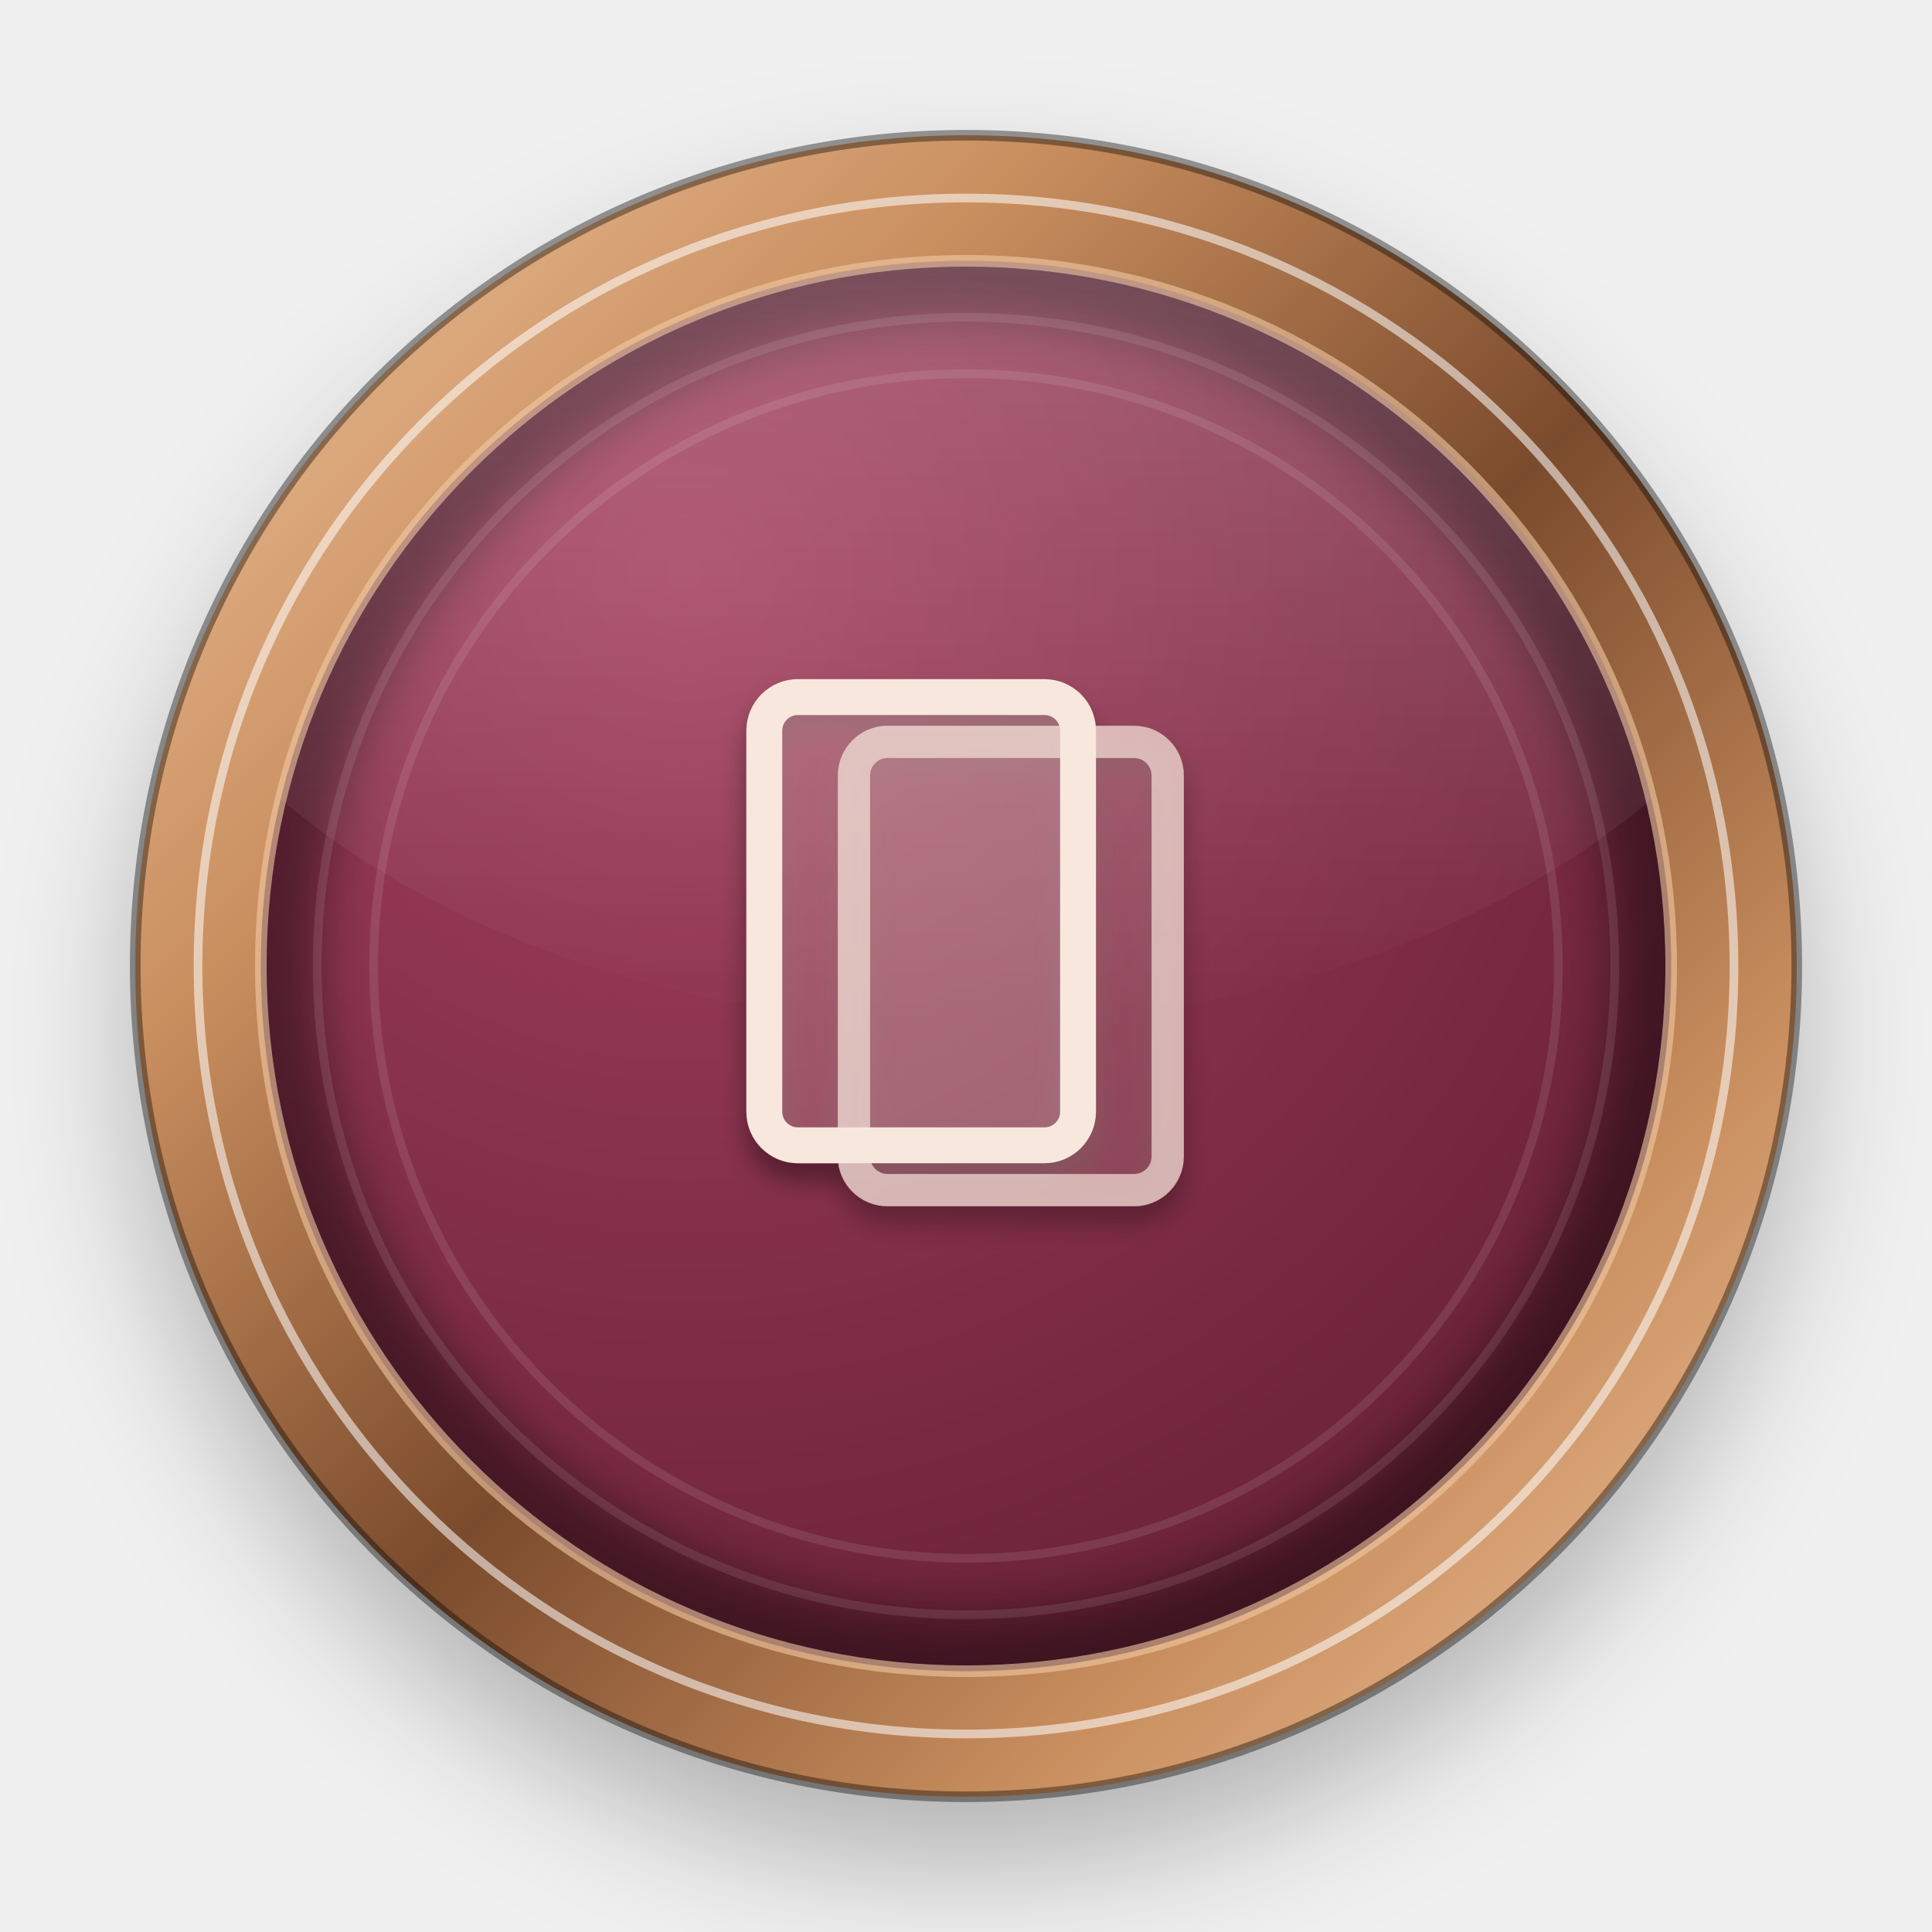
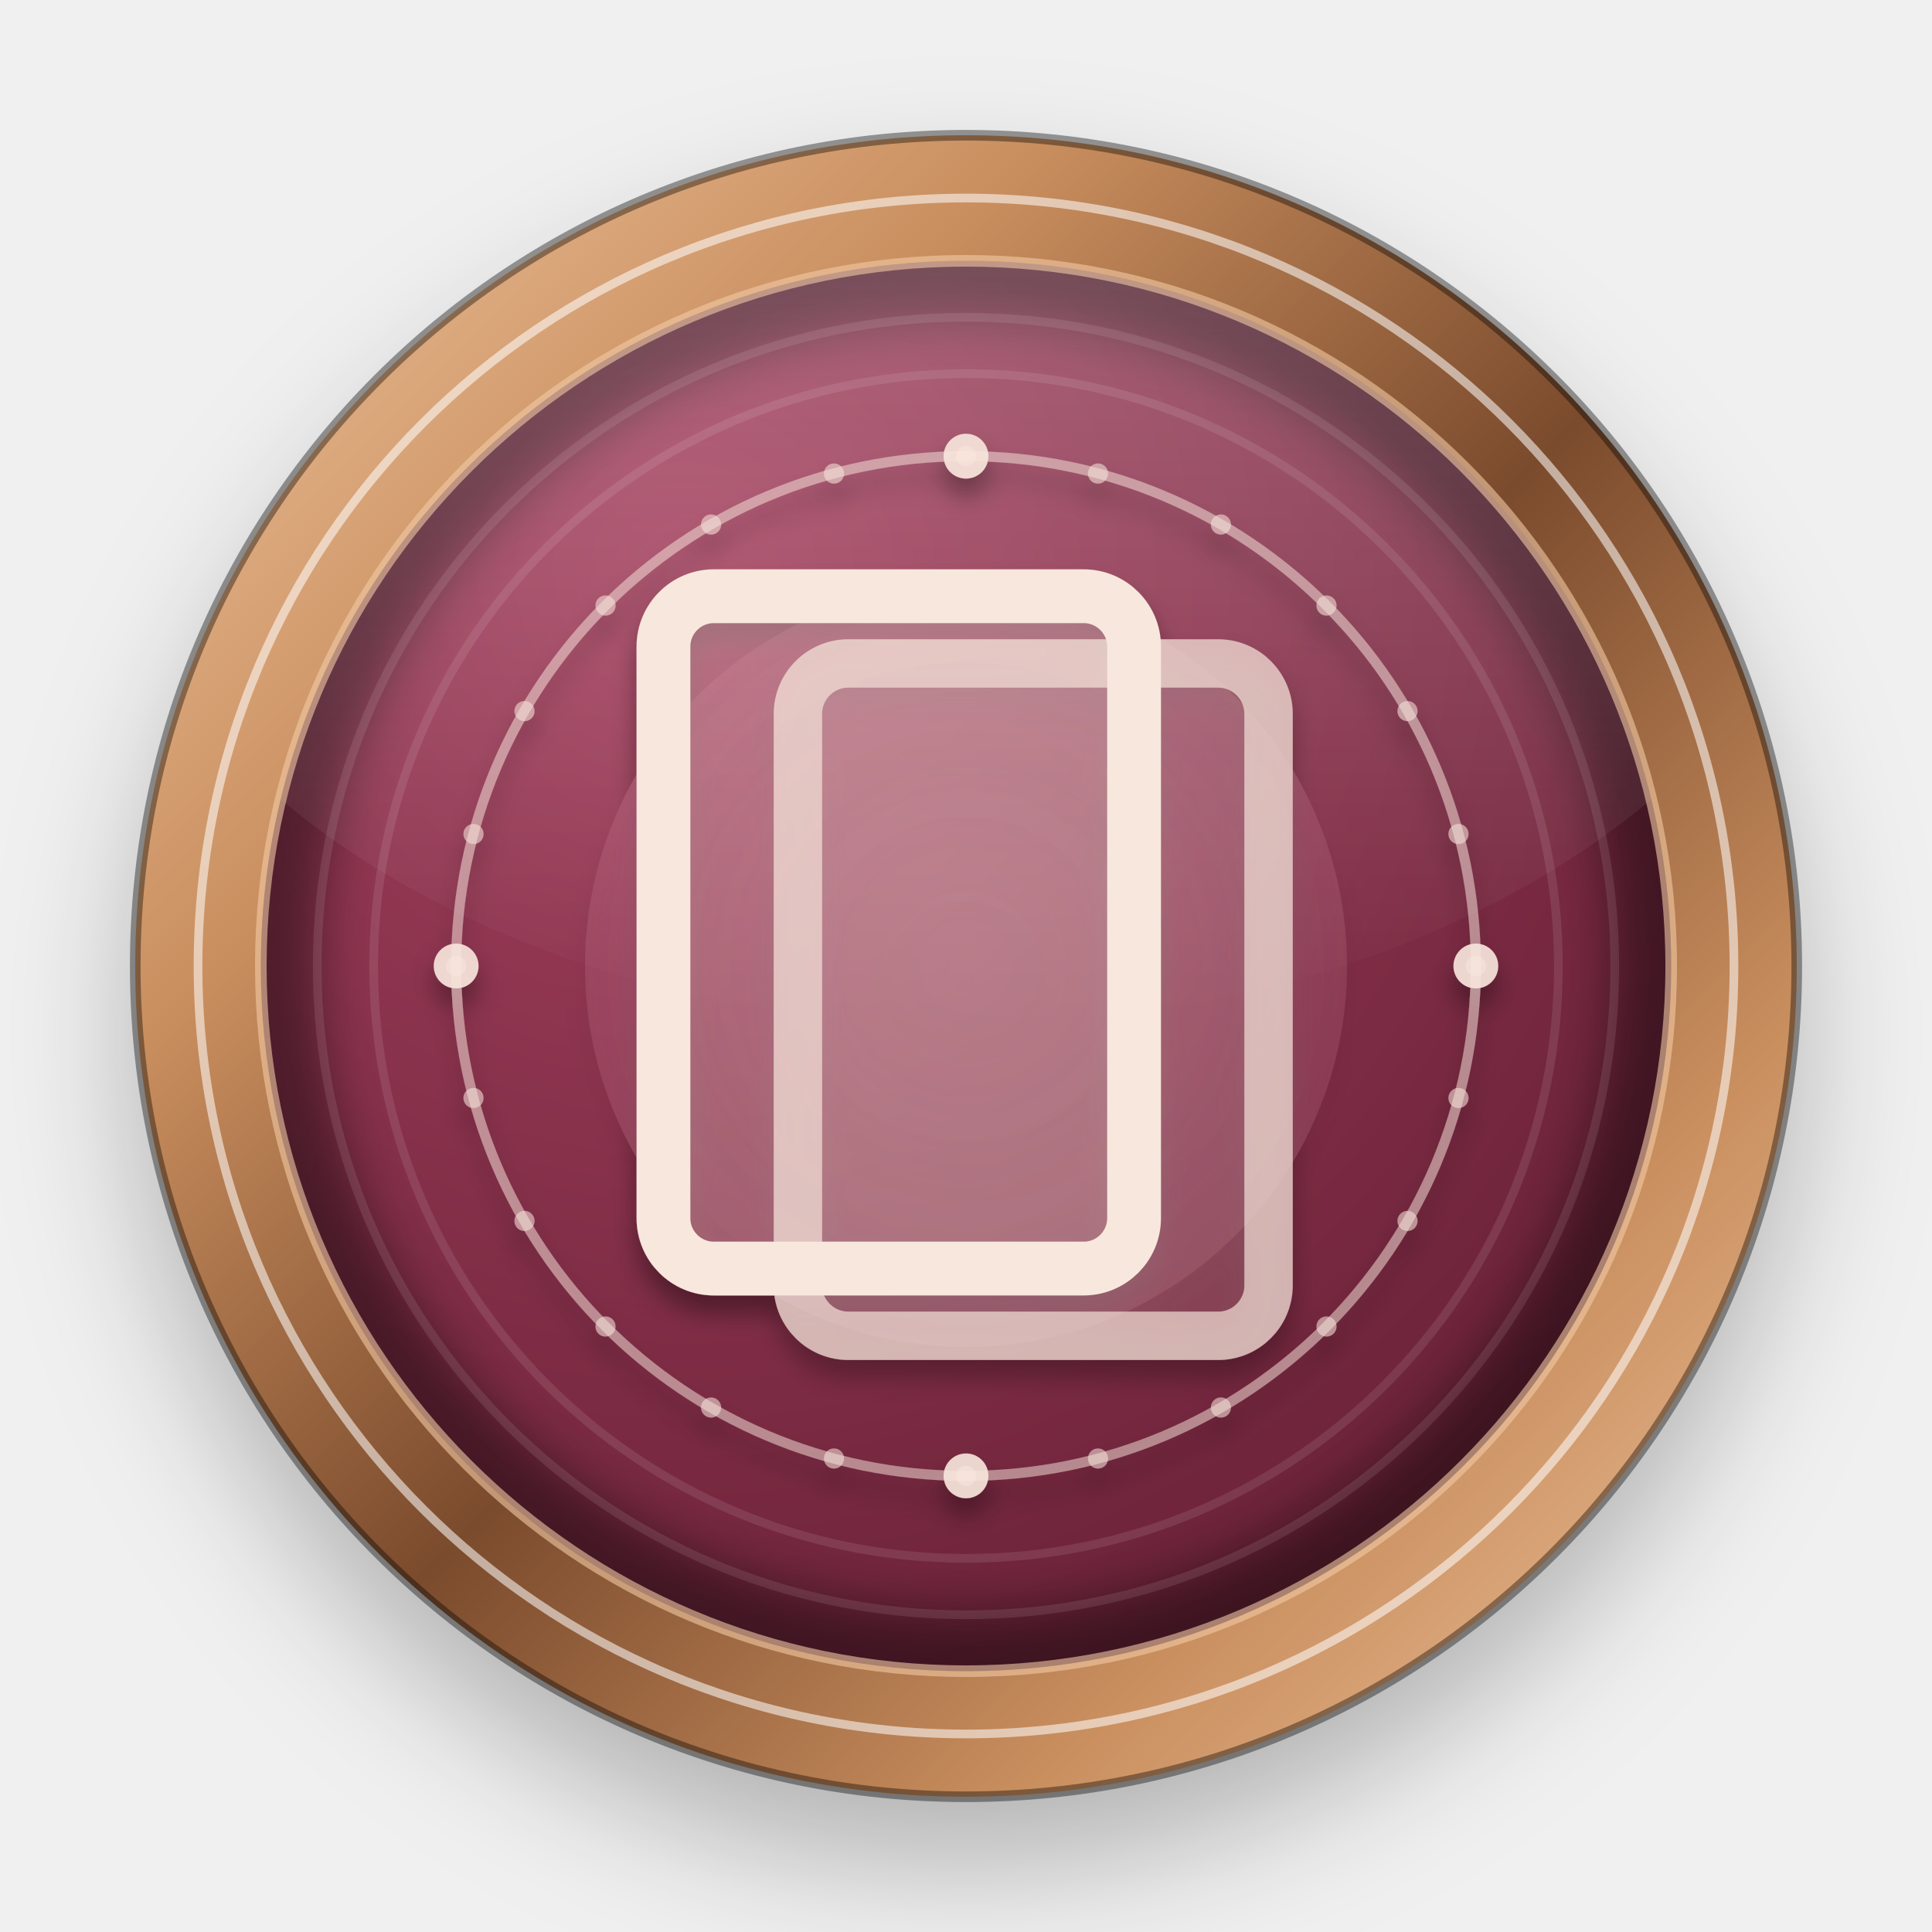
<svg xmlns="http://www.w3.org/2000/svg" viewBox="-100 -100 200 200" width="400" height="400">
  <defs>
    <filter id="blur8" x="-30%" y="-30%" width="160%" height="160%">
      <feGaussianBlur stdDeviation="7" />
    </filter>
    <filter id="blur3" x="-30%" y="-30%" width="160%" height="160%">
      <feGaussianBlur stdDeviation="2.6" />
    </filter>
    <filter id="emb" x="-20%" y="-20%" width="140%" height="140%">
      <feDropShadow dx="0" dy="1.6" stdDeviation="1.1" flood-color="#000" flood-opacity=".38" />
    </filter>
  </defs>
  <style>.mb26 .nf{fill:none} .mb26 .sf{fill:#F8E7DD;fill-opacity:.17} .mb26 .fl{fill:#F8E7DD;stroke:none} .mb26 .gl{fill:url(#b26g);stroke:none}</style>
  <defs>
    <radialGradient id="b26h" cx=".5" cy=".5" r=".5">
      <stop offset=".6" stop-color="#F3D58A" stop-opacity="0" />
      <stop offset=".82" stop-color="#F3D58A" stop-opacity=".95" />
      <stop offset="1" stop-color="#F3D58A" stop-opacity="0" />
    </radialGradient>
    <linearGradient id="b26r" x1="0" y1="0" x2="1" y2="1">
      <stop offset="0" stop-color="#F2C9A4" />
      <stop offset=".28" stop-color="#C98E5E" />
      <stop offset=".52" stop-color="#7B4B2D" />
      <stop offset=".76" stop-color="#C98E5E" />
      <stop offset="1" stop-color="#F2C9A4" />
    </linearGradient>
    <radialGradient id="b26p" cx=".3" cy=".22" r="1.15">
      <stop offset="0" stop-color="#A5415F" />
      <stop offset="1" stop-color="#541629" />
    </radialGradient>
    <radialGradient id="b26g" cx=".5" cy=".5" r=".5">
      <stop offset="0" stop-color="#F0A9BF" stop-opacity=".95" />
      <stop offset="1" stop-color="#F0A9BF" stop-opacity=".55" />
    </radialGradient>
    <linearGradient id="b26s" x1="0" y1="0" x2="0" y2="1">
      <stop offset="0" stop-color="#fff" stop-opacity=".34" />
      <stop offset="1" stop-color="#fff" stop-opacity="0" />
    </linearGradient>
    <clipPath id="b26c">
      <path d="M-73,0A73,73 0 1 0 73,0A73,73 0 1 0 -73,0Z" />
    </clipPath>
  </defs>
  <path d="M-86,0A86,86 0 1 0 86,0A86,86 0 1 0 -86,0Z" transform="translate(0 7)" fill="#000" opacity=".26" filter="url(#blur8)" />
  <path d="M-86,0A86,86 0 1 0 86,0A86,86 0 1 0 -86,0Z" fill="url(#b26r)" />
  <path d="M-86,0A86,86 0 1 0 86,0A86,86 0 1 0 -86,0Z" fill="none" stroke="#000" stroke-opacity=".38" stroke-width="1.1" />
  <path d="M-79.5,0A79.5,79.5 0 1 0 79.5,0A79.5,79.5 0 1 0 -79.5,0Z" fill="none" stroke="#fff" stroke-opacity=".55" stroke-width=".9" />
  <path d="M-73,0A73,73 0 1 0 73,0A73,73 0 1 0 -73,0Z" fill="url(#b26p)" />
  <g clip-path="url(#b26c)">
    <path d="M-73,0A73,73 0 1 0 73,0A73,73 0 1 0 -73,0Z" fill="none" stroke="#000" stroke-opacity=".42" stroke-width="12" filter="url(#blur3)" />
    <path d="M-67.16,0A67.16,67.16 0 1 0 67.16,0A67.16,67.16 0 1 0 -67.16,0Z" fill="none" stroke="#fff" stroke-opacity=".10" stroke-width=".9" />
    <path d="M-61.32,0A61.32,61.32 0 1 0 61.32,0A61.32,61.32 0 1 0 -61.32,0Z" fill="none" stroke="#fff" stroke-opacity=".10" stroke-width=".9" />
    <ellipse cx="0" cy="-58" rx="92" ry="64" fill="url(#b26s)" />
  </g>
  <path d="M-73,0A73,73 0 1 0 73,0A73,73 0 1 0 -73,0Z" fill="none" stroke="#F2C9A4" stroke-opacity=".6" stroke-width="1.2" />
  <g filter="url(#emb)" fill="none" stroke="#F8E7DD" stroke-linecap="round" stroke-linejoin="round" class="mb26" transform="scale(1.16)">
-     <rect x="-10" y="-20" width="28" height="40" rx="3" class="sf" stroke-width="2.88" opacity="0.7" />
-     <rect x="-18" y="-24" width="28" height="40" rx="3" class="sf" stroke-width="3.2" opacity="1" />
+     <circle cx="0" cy="0" r="34" class="gl" stroke="none" opacity="0.22" />
+     <circle cx="0" cy="0" r="45.5" fill="none" stroke-width="0.9" opacity="0.5" />
+     <circle cx="0" cy="-45.5" r="0.9" class="fl" stroke="none" opacity="0.55" />
+     <circle cx="11.78" cy="-43.95" r="0.9" class="fl" stroke="none" opacity="0.55" />
+     <circle cx="22.75" cy="-39.4" r="0.9" class="fl" stroke="none" opacity="0.55" />
+     <circle cx="32.17" cy="-32.17" r="0.9" class="fl" stroke="none" opacity="0.55" />
+     <circle cx="39.4" cy="-22.75" r="0.9" class="fl" stroke="none" opacity="0.55" />
+     <circle cx="43.95" cy="-11.78" r="0.9" class="fl" stroke="none" opacity="0.55" />
+     <circle cx="45.5" cy="0" r="0.9" class="fl" stroke="none" opacity="0.55" />
+     <circle cx="43.95" cy="11.78" r="0.9" class="fl" stroke="none" opacity="0.55" />
+     <circle cx="39.4" cy="22.75" r="0.9" class="fl" stroke="none" opacity="0.55" />
+     <circle cx="32.17" cy="32.17" r="0.9" class="fl" stroke="none" opacity="0.55" />
+     <circle cx="22.75" cy="39.4" r="0.9" class="fl" stroke="none" opacity="0.55" />
+     <circle cx="11.78" cy="43.95" r="0.9" class="fl" stroke="none" opacity="0.55" />
+     <circle cx="0" cy="45.5" r="0.9" class="fl" stroke="none" opacity="0.55" />
+     <circle cx="-11.78" cy="43.95" r="0.9" class="fl" stroke="none" opacity="0.55" />
+     <circle cx="-22.75" cy="39.4" r="0.9" class="fl" stroke="none" opacity="0.55" />
+     <circle cx="-32.17" cy="32.17" r="0.9" class="fl" stroke="none" opacity="0.55" />
+     <circle cx="-39.4" cy="22.75" r="0.9" class="fl" stroke="none" opacity="0.55" />
+     <circle cx="-43.95" cy="11.78" r="0.9" class="fl" stroke="none" opacity="0.55" />
+     <circle cx="-45.5" cy="0" r="0.9" class="fl" stroke="none" opacity="0.55" />
+     <circle cx="-43.95" cy="-11.78" r="0.9" class="fl" stroke="none" opacity="0.55" />
+     <circle cx="-39.4" cy="-22.75" r="0.9" class="fl" stroke="none" opacity="0.55" />
+     <circle cx="-32.17" cy="-32.17" r="0.9" class="fl" stroke="none" opacity="0.55" />
+     <circle cx="-22.75" cy="-39.4" r="0.9" class="fl" stroke="none" opacity="0.55" />
+     <circle cx="-11.78" cy="-43.95" r="0.9" class="fl" stroke="none" opacity="0.55" />
+     <circle cx="0" cy="-45.5" r="2" class="fl" stroke="none" opacity="0.9" />
+     <circle cx="45.5" cy="0" r="2" class="fl" stroke="none" opacity="0.9" />
+     <circle cx="0" cy="45.5" r="2" class="fl" stroke="none" opacity="0.9" />
+     <circle cx="-45.5" cy="0" r="2" class="fl" stroke="none" opacity="0.9" />
+     <g transform="translate(0 0) scale(1.5) translate(0 2)">
+       <rect x="-10" y="-20" width="28" height="40" rx="3" class="sf" stroke-width="2.88" opacity="0.7" />
+       <rect x="-18" y="-24" width="28" height="40" rx="3" class="sf" stroke-width="3.2" opacity="1" />
+     </g>
  </g>
</svg>
